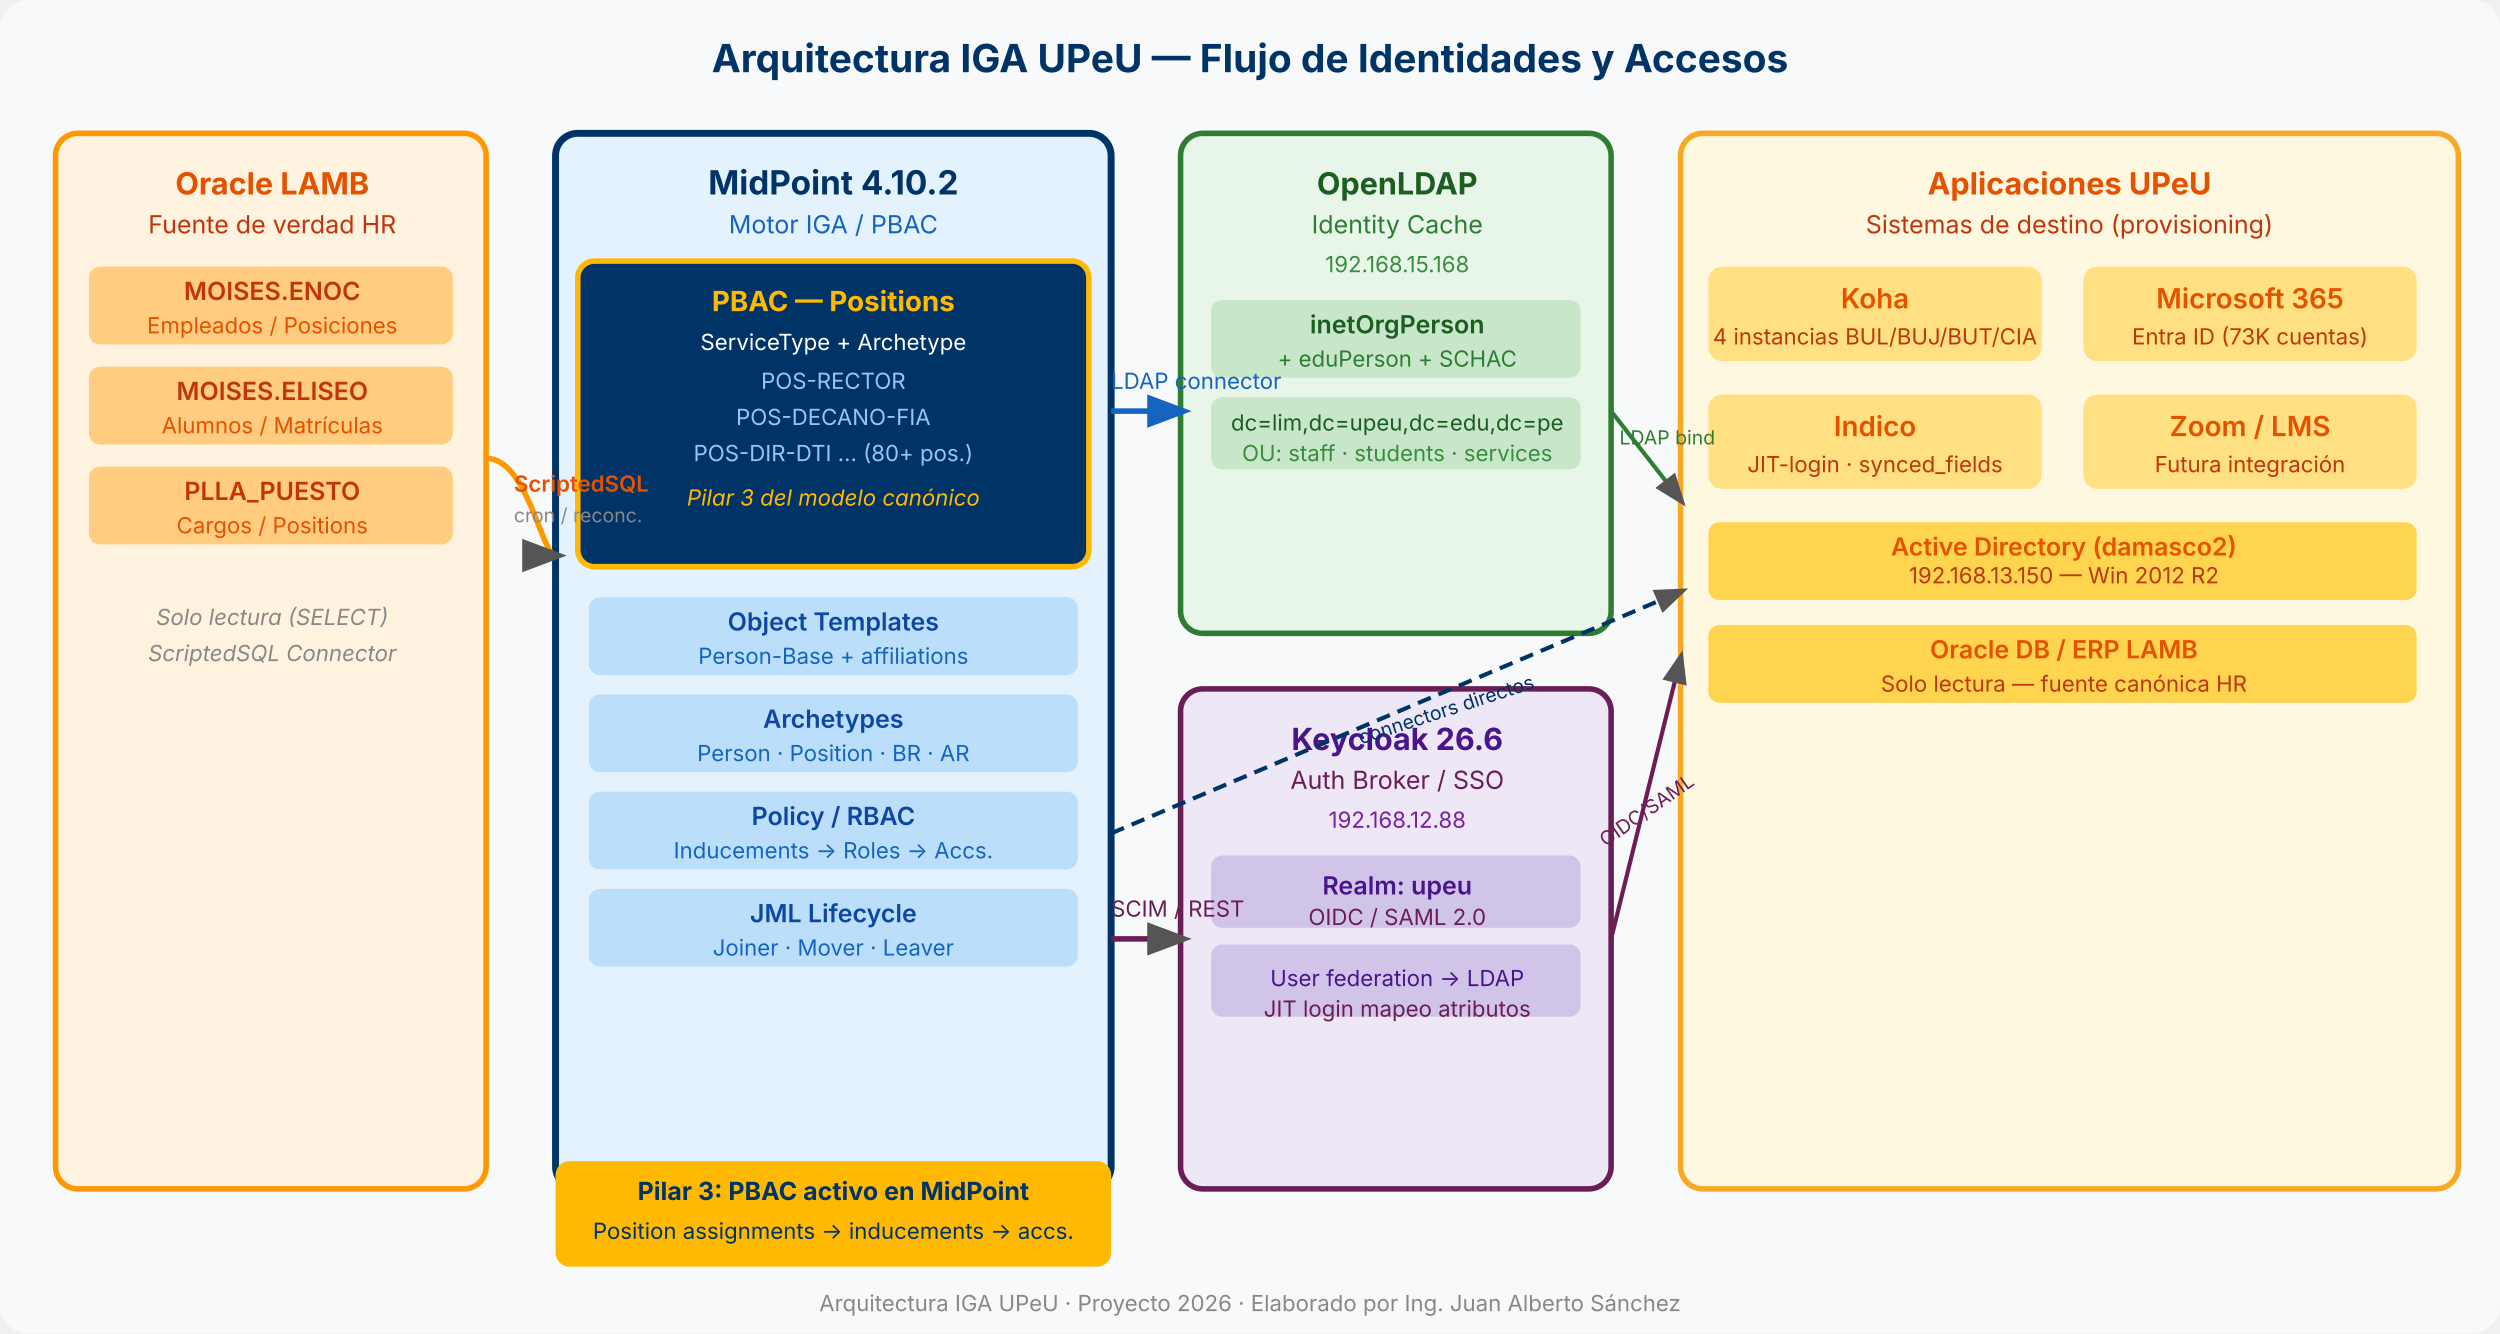
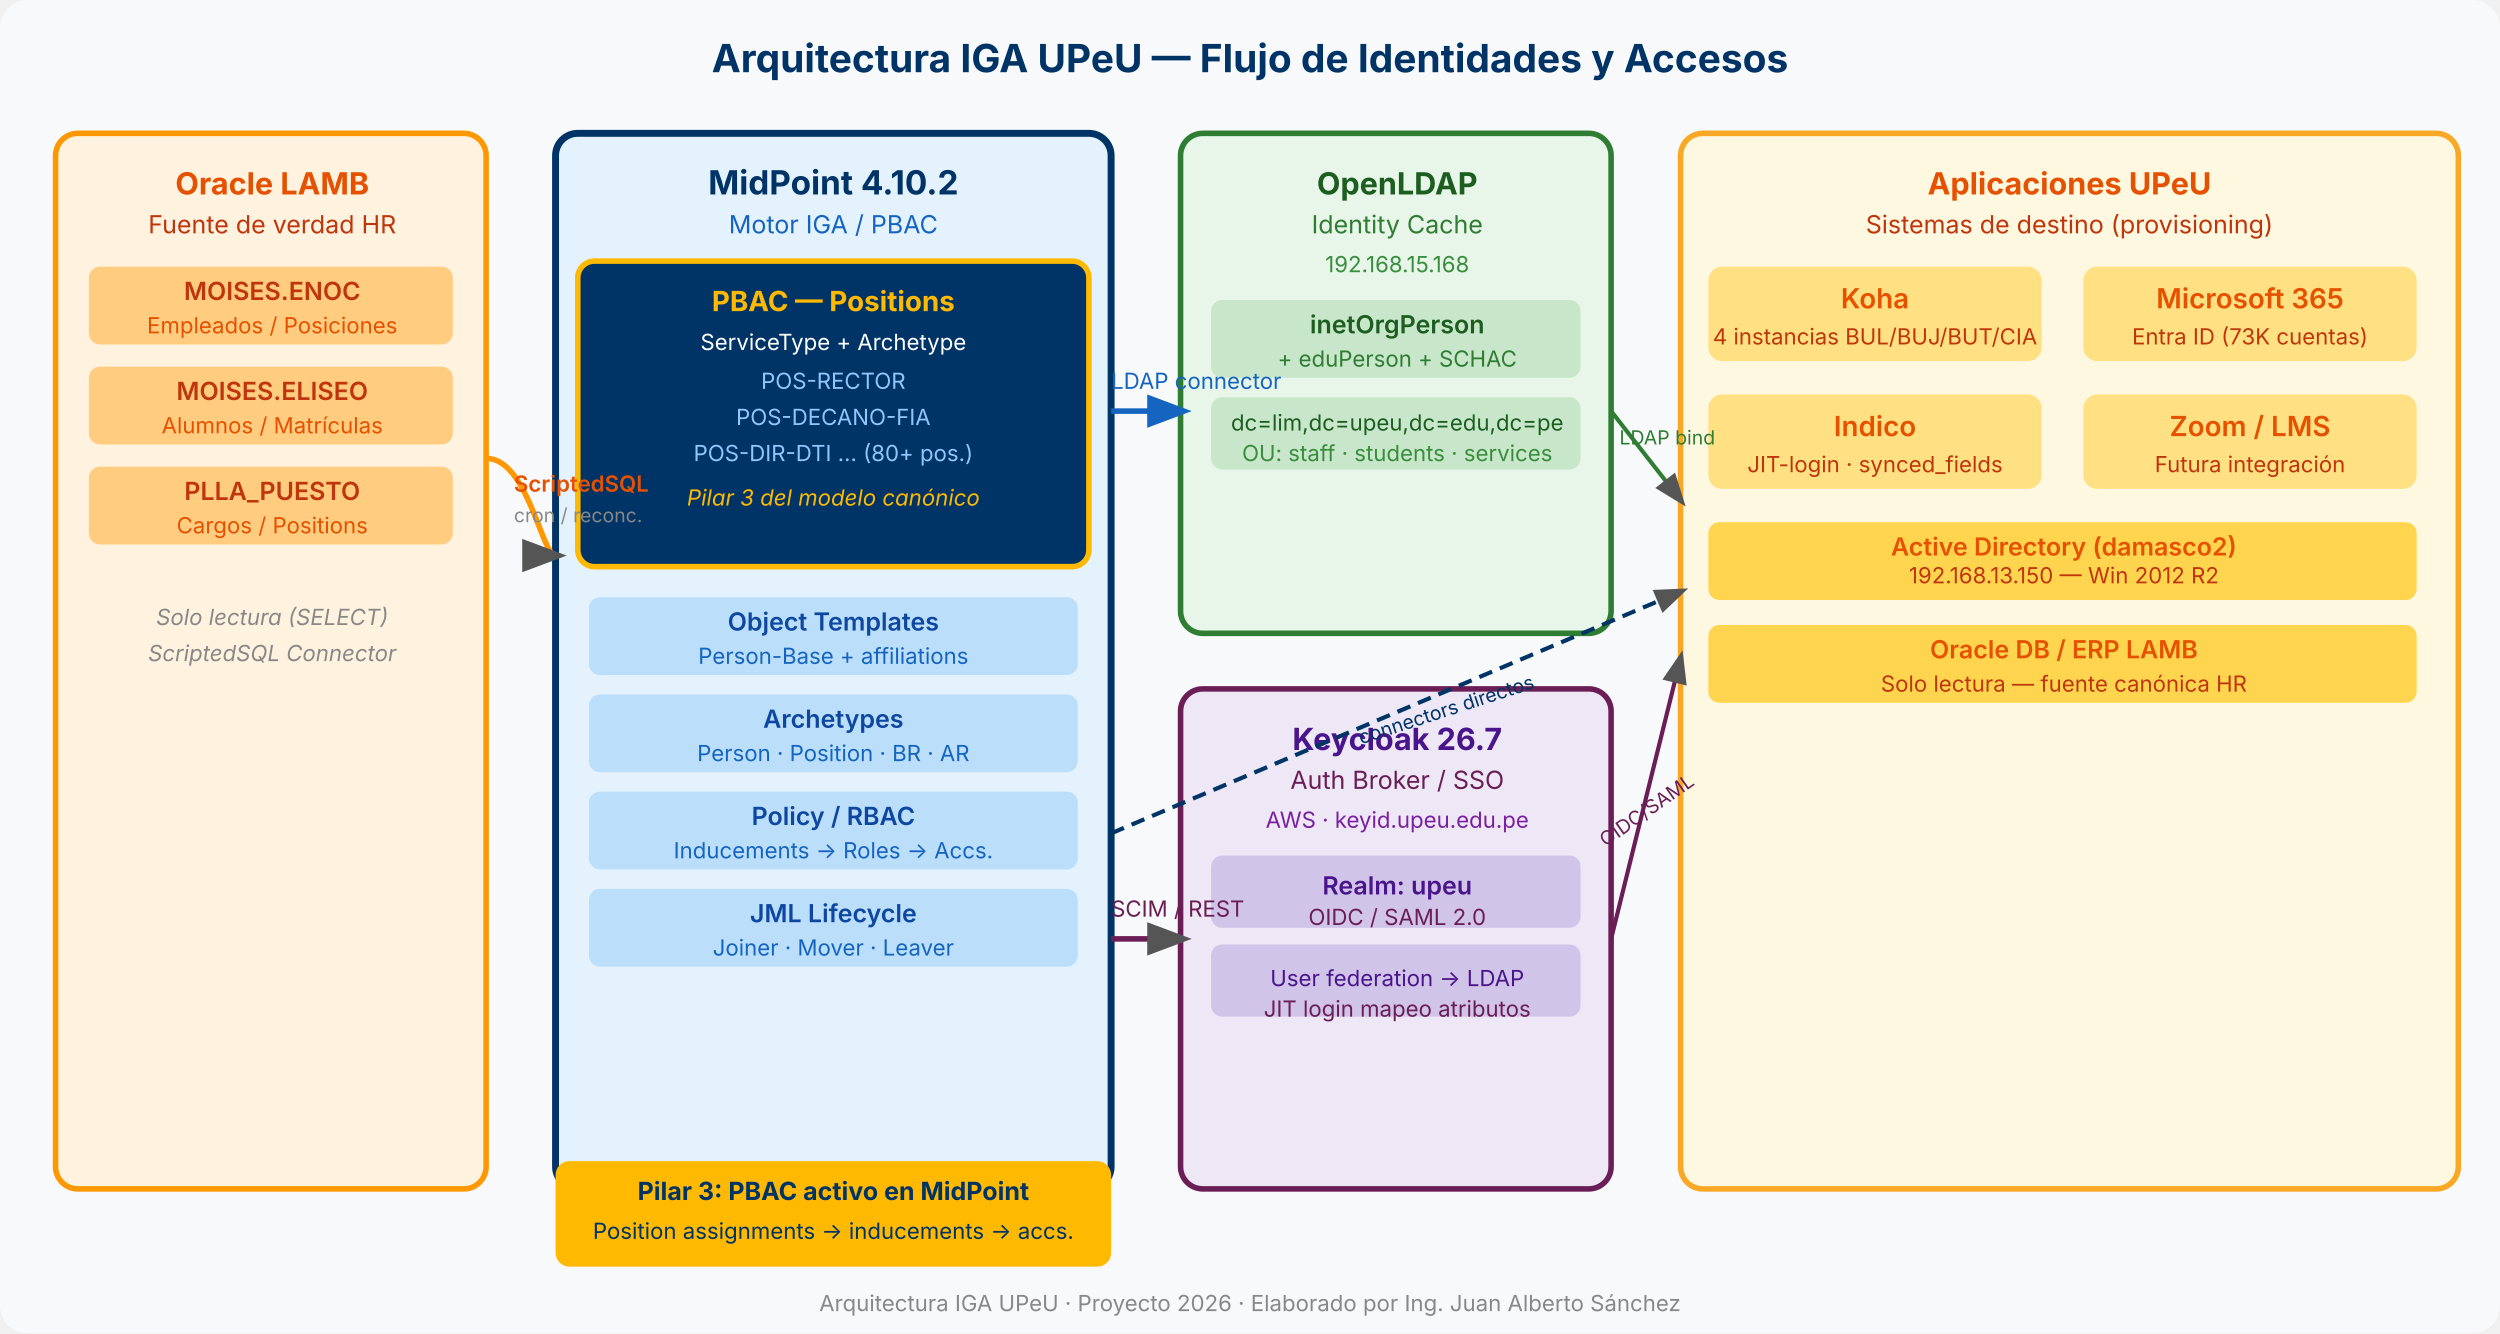
<svg xmlns="http://www.w3.org/2000/svg" viewBox="0 0 900 480" font-family="Inter, system-ui, sans-serif">
  <defs>
    <marker id="arr" markerWidth="8" markerHeight="8" refX="6" refY="3" orient="auto">
      <path d="M0,0 L0,6 L8,3 z" fill="#555" />
    </marker>
    <marker id="arr-blue" markerWidth="8" markerHeight="8" refX="6" refY="3" orient="auto">
      <path d="M0,0 L0,6 L8,3 z" fill="#1565C0" />
    </marker>
    <marker id="arr-gold" markerWidth="8" markerHeight="8" refX="6" refY="3" orient="auto">
      <path d="M0,0 L0,6 L8,3 z" fill="#FFB900" />
    </marker>
  </defs>
  <rect width="900" height="480" fill="#F8F9FA" rx="10" />
  <text x="450" y="26" text-anchor="middle" font-size="14" font-weight="700" fill="#003366">Arquitectura IGA UPeU — Flujo de Identidades y Accesos</text>
  <rect x="20" y="48" width="155" height="380" rx="8" fill="#FFF3E0" stroke="#FF9800" stroke-width="2" />
  <text x="98" y="70" text-anchor="middle" font-size="11" font-weight="700" fill="#E65100">Oracle LAMB</text>
  <text x="98" y="84" text-anchor="middle" font-size="9" fill="#BF360C">Fuente de verdad HR</text>
  <rect x="32" y="96" width="131" height="28" rx="4" fill="#FFCC80" />
  <text x="98" y="108" text-anchor="middle" font-size="9" font-weight="600" fill="#BF360C">MOISES.ENOC</text>
  <text x="98" y="120" text-anchor="middle" font-size="8" fill="#E65100">Empleados / Posiciones</text>
  <rect x="32" y="132" width="131" height="28" rx="4" fill="#FFCC80" />
  <text x="98" y="144" text-anchor="middle" font-size="9" font-weight="600" fill="#BF360C">MOISES.ELISEO</text>
  <text x="98" y="156" text-anchor="middle" font-size="8" fill="#E65100">Alumnos / Matrículas</text>
  <rect x="32" y="168" width="131" height="28" rx="4" fill="#FFCC80" />
  <text x="98" y="180" text-anchor="middle" font-size="9" font-weight="600" fill="#BF360C">PLLA_PUESTO</text>
  <text x="98" y="192" text-anchor="middle" font-size="8" fill="#E65100">Cargos / Positions</text>
  <text x="98" y="225" text-anchor="middle" font-size="8" fill="#888" font-style="italic">Solo lectura (SELECT)</text>
  <text x="98" y="238" text-anchor="middle" font-size="8" fill="#888" font-style="italic">ScriptedSQL Connector</text>
  <rect x="200" y="48" width="200" height="380" rx="8" fill="#E3F2FD" stroke="#003366" stroke-width="2.5" />
  <text x="300" y="70" text-anchor="middle" font-size="12" font-weight="700" fill="#003366">MidPoint 4.10.2</text>
  <text x="300" y="84" text-anchor="middle" font-size="9" fill="#1565C0">Motor IGA / PBAC</text>
  <rect x="208" y="94" width="184" height="110" rx="6" fill="#003366" stroke="#FFB900" stroke-width="2" />
  <text x="300" y="112" text-anchor="middle" font-size="10" font-weight="700" fill="#FFB900">PBAC — Positions</text>
  <text x="300" y="126" text-anchor="middle" font-size="8" fill="#fff">ServiceType + Archetype</text>
  <text x="300" y="140" text-anchor="middle" font-size="8" fill="#93C5FD">POS-RECTOR</text>
  <text x="300" y="153" text-anchor="middle" font-size="8" fill="#93C5FD">POS-DECANO-FIA</text>
  <text x="300" y="166" text-anchor="middle" font-size="8" fill="#93C5FD">POS-DIR-DTI … (80+ pos.)</text>
  <text x="300" y="182" text-anchor="middle" font-size="8" fill="#FFB900" font-style="italic">Pilar 3 del modelo canónico</text>
  <rect x="212" y="215" width="176" height="28" rx="4" fill="#BBDEFB" />
  <text x="300" y="227" text-anchor="middle" font-size="9" font-weight="600" fill="#0D47A1">Object Templates</text>
  <text x="300" y="239" text-anchor="middle" font-size="8" fill="#1565C0">Person-Base + affiliations</text>
  <rect x="212" y="250" width="176" height="28" rx="4" fill="#BBDEFB" />
  <text x="300" y="262" text-anchor="middle" font-size="9" font-weight="600" fill="#0D47A1">Archetypes</text>
  <text x="300" y="274" text-anchor="middle" font-size="8" fill="#1565C0">Person · Position · BR · AR</text>
  <rect x="212" y="285" width="176" height="28" rx="4" fill="#BBDEFB" />
  <text x="300" y="297" text-anchor="middle" font-size="9" font-weight="600" fill="#0D47A1">Policy / RBAC</text>
  <text x="300" y="309" text-anchor="middle" font-size="8" fill="#1565C0">Inducements → Roles → Accs.</text>
  <rect x="212" y="320" width="176" height="28" rx="4" fill="#BBDEFB" />
  <text x="300" y="332" text-anchor="middle" font-size="9" font-weight="600" fill="#0D47A1">JML Lifecycle</text>
  <text x="300" y="344" text-anchor="middle" font-size="8" fill="#1565C0">Joiner · Mover · Leaver</text>
  <rect x="425" y="48" width="155" height="180" rx="8" fill="#E8F5E9" stroke="#2E7D32" stroke-width="2" />
  <text x="503" y="70" text-anchor="middle" font-size="11" font-weight="700" fill="#1B5E20">OpenLDAP</text>
  <text x="503" y="84" text-anchor="middle" font-size="9" fill="#2E7D32">Identity Cache</text>
  <text x="503" y="98" text-anchor="middle" font-size="8" fill="#388E3C">192.168.15.168</text>
  <rect x="436" y="108" width="133" height="28" rx="4" fill="#C8E6C9" />
  <text x="503" y="120" text-anchor="middle" font-size="9" font-weight="600" fill="#1B5E20">inetOrgPerson</text>
  <text x="503" y="132" text-anchor="middle" font-size="8" fill="#2E7D32">+ eduPerson + SCHAC</text>
  <rect x="436" y="143" width="133" height="26" rx="4" fill="#C8E6C9" />
  <text x="503" y="155" text-anchor="middle" font-size="8" fill="#1B5E20">dc=lim,dc=upeu,dc=edu,dc=pe</text>
  <text x="503" y="166" text-anchor="middle" font-size="8" fill="#388E3C">OU: staff · students · services</text>
  <rect x="425" y="248" width="155" height="180" rx="8" fill="#EDE7F6" stroke="#6A1E55" stroke-width="2" />
-   <text x="503" y="270" text-anchor="middle" font-size="11" font-weight="700" fill="#4A148C">Keycloak 26.6</text>
+   <text x="503" y="270" text-anchor="middle" font-size="11" font-weight="700" fill="#4A148C">Keycloak 26.7</text>
  <text x="503" y="284" text-anchor="middle" font-size="9" fill="#6A1E55">Auth Broker / SSO</text>
-   <text x="503" y="298" text-anchor="middle" font-size="8" fill="#7B1FA2">192.168.12.88</text>
+   <text x="503" y="298" text-anchor="middle" font-size="8" fill="#7B1FA2">AWS · keyid.upeu.edu.pe</text>
  <rect x="436" y="308" width="133" height="26" rx="4" fill="#D1C4E9" />
  <text x="503" y="322" text-anchor="middle" font-size="9" font-weight="600" fill="#4A148C">Realm: upeu</text>
  <text x="503" y="333" text-anchor="middle" font-size="8" fill="#6A1E55">OIDC / SAML 2.0</text>
  <rect x="436" y="340" width="133" height="26" rx="4" fill="#D1C4E9" />
  <text x="503" y="355" text-anchor="middle" font-size="8" fill="#4A148C">User federation → LDAP</text>
  <text x="503" y="366" text-anchor="middle" font-size="8" fill="#6A1E55">JIT login mapeo atributos</text>
  <rect x="605" y="48" width="280" height="380" rx="8" fill="#FFF8E1" stroke="#F9A825" stroke-width="2" />
  <text x="745" y="70" text-anchor="middle" font-size="11" font-weight="700" fill="#E65100">Aplicaciones UPeU</text>
  <text x="745" y="84" text-anchor="middle" font-size="9" fill="#BF360C">Sistemas de destino (provisioning)</text>
  <rect x="615" y="96" width="120" height="34" rx="5" fill="#FFE082" />
  <text x="675" y="111" text-anchor="middle" font-size="10" font-weight="600" fill="#E65100">Koha</text>
  <text x="675" y="124" text-anchor="middle" font-size="8" fill="#BF360C">4 instancias BUL/BUJ/BUT/CIA</text>
  <rect x="750" y="96" width="120" height="34" rx="5" fill="#FFE082" />
  <text x="810" y="111" text-anchor="middle" font-size="10" font-weight="600" fill="#E65100">Microsoft 365</text>
  <text x="810" y="124" text-anchor="middle" font-size="8" fill="#BF360C">Entra ID (73K cuentas)</text>
  <rect x="615" y="142" width="120" height="34" rx="5" fill="#FFE082" />
  <text x="675" y="157" text-anchor="middle" font-size="10" font-weight="600" fill="#E65100">Indico</text>
  <text x="675" y="170" text-anchor="middle" font-size="8" fill="#BF360C">JIT-login · synced_fields</text>
  <rect x="750" y="142" width="120" height="34" rx="5" fill="#FFE082" />
  <text x="810" y="157" text-anchor="middle" font-size="10" font-weight="600" fill="#E65100">Zoom / LMS</text>
  <text x="810" y="170" text-anchor="middle" font-size="8" fill="#BF360C">Futura integración</text>
  <rect x="615" y="188" width="255" height="28" rx="4" fill="#FFD54F" />
  <text x="743" y="200" text-anchor="middle" font-size="9" font-weight="600" fill="#E65100">Active Directory (damasco2)</text>
  <text x="743" y="210" text-anchor="middle" font-size="8" fill="#BF360C">192.168.13.150 — Win 2012 R2</text>
  <rect x="615" y="225" width="255" height="28" rx="4" fill="#FFD54F" />
  <text x="743" y="237" text-anchor="middle" font-size="9" font-weight="600" fill="#E65100">Oracle DB / ERP LAMB</text>
  <text x="743" y="249" text-anchor="middle" font-size="8" fill="#BF360C">Solo lectura — fuente canónica HR</text>
  <path d="M175,165 C190,165 195,200 200,200" stroke="#FF9800" stroke-width="2" fill="none" marker-end="url(#arr)" />
  <text x="185" y="177" font-size="8" fill="#E65100" font-weight="600">ScriptedSQL</text>
  <text x="185" y="188" font-size="7" fill="#888">cron / reconc.</text>
  <path d="M400,148 L425,148" stroke="#1565C0" stroke-width="2" fill="none" marker-end="url(#arr-blue)" />
  <text x="400" y="140" font-size="8" fill="#1565C0">LDAP connector</text>
  <path d="M400,338 L425,338" stroke="#6A1E55" stroke-width="2" fill="none" marker-end="url(#arr)" />
  <text x="400" y="330" font-size="8" fill="#6A1E55">SCIM / REST</text>
  <path d="M580,148 L605,180" stroke="#2E7D32" stroke-width="1.5" fill="none" marker-end="url(#arr)" />
  <text x="583" y="160" font-size="7" fill="#2E7D32">LDAP bind</text>
  <path d="M580,338 L605,237" stroke="#6A1E55" stroke-width="1.5" fill="none" marker-end="url(#arr)" />
  <text x="578" y="305" font-size="7" fill="#6A1E55" transform="rotate(-35,578,305)">OIDC/SAML</text>
  <path d="M400,300 L605,213" stroke="#003366" stroke-width="1.5" stroke-dasharray="5,3" fill="none" marker-end="url(#arr)" />
  <text x="490" y="268" font-size="7" fill="#003366" transform="rotate(-18,490,268)">connectors directos</text>
  <rect x="200" y="418" width="200" height="38" rx="5" fill="#FFB900" />
  <text x="300" y="432" text-anchor="middle" font-size="9" font-weight="700" fill="#003366">Pilar 3: PBAC activo en MidPoint</text>
  <text x="300" y="446" text-anchor="middle" font-size="8" fill="#003366">Position assignments → inducements → accs.</text>
  <text x="450" y="472" text-anchor="middle" font-size="8" fill="#888">Arquitectura IGA UPeU · Proyecto 2026 · Elaborado por Ing. Juan Alberto Sánchez</text>
</svg>
